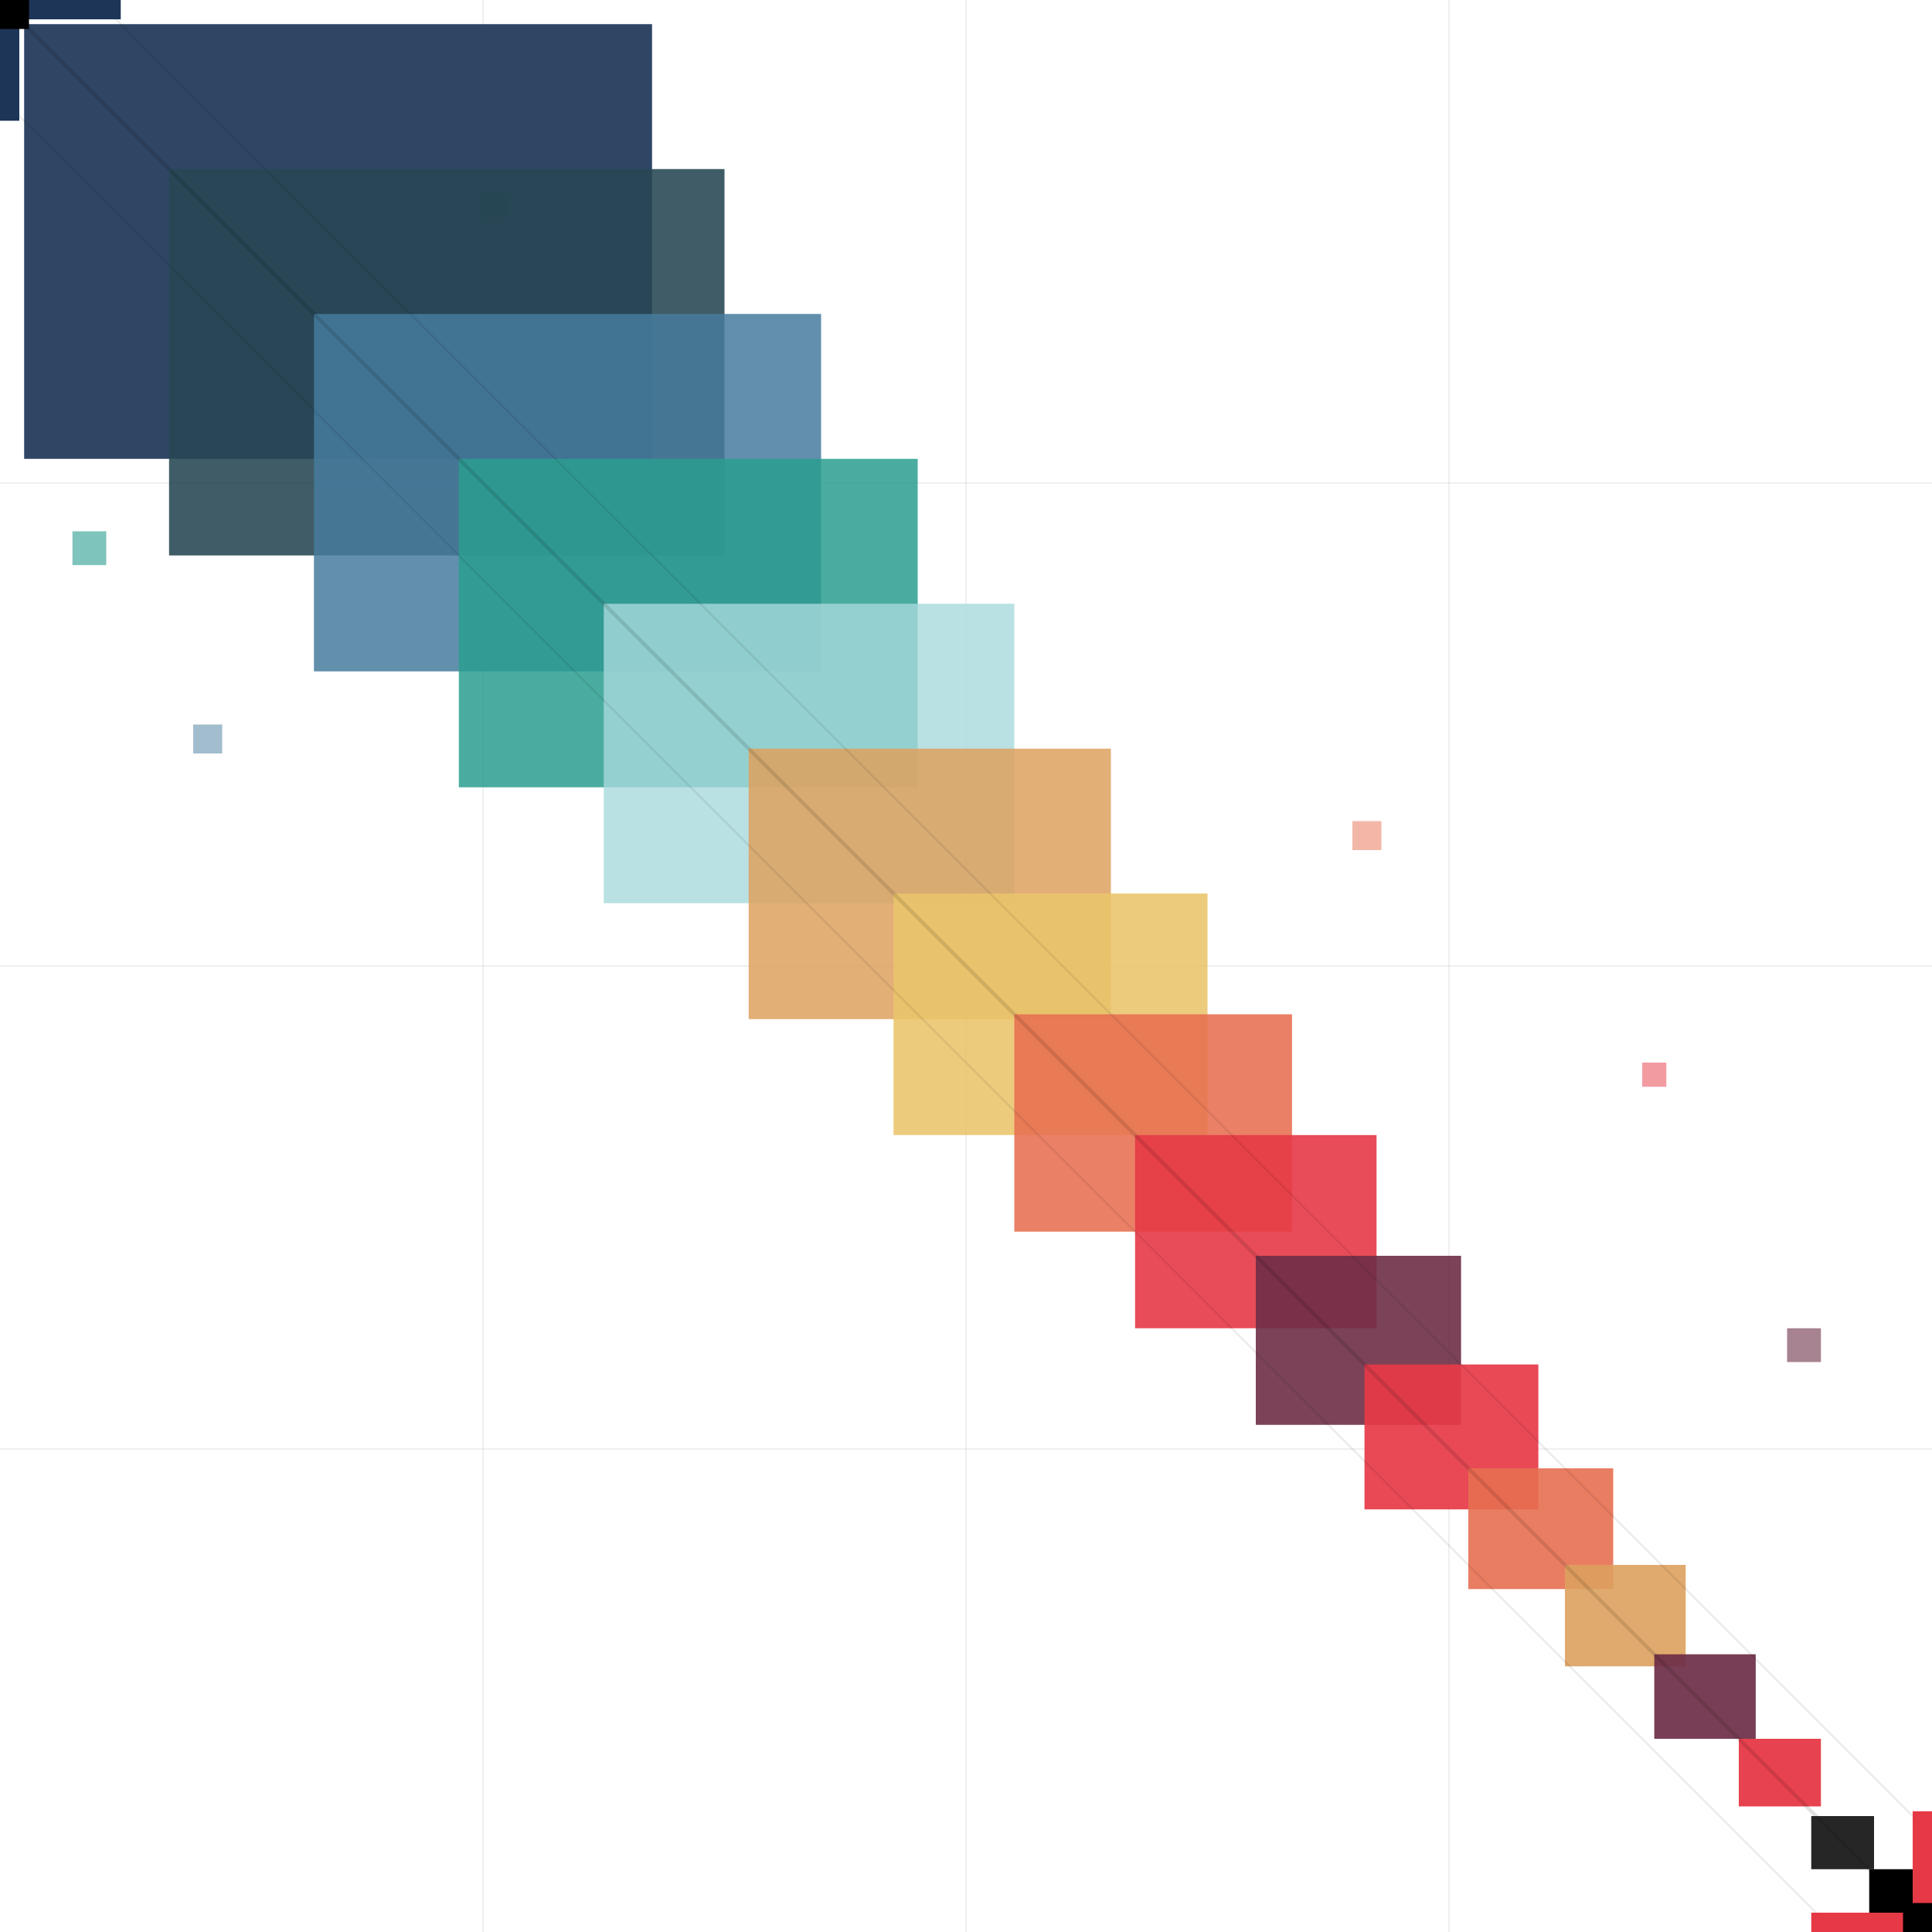
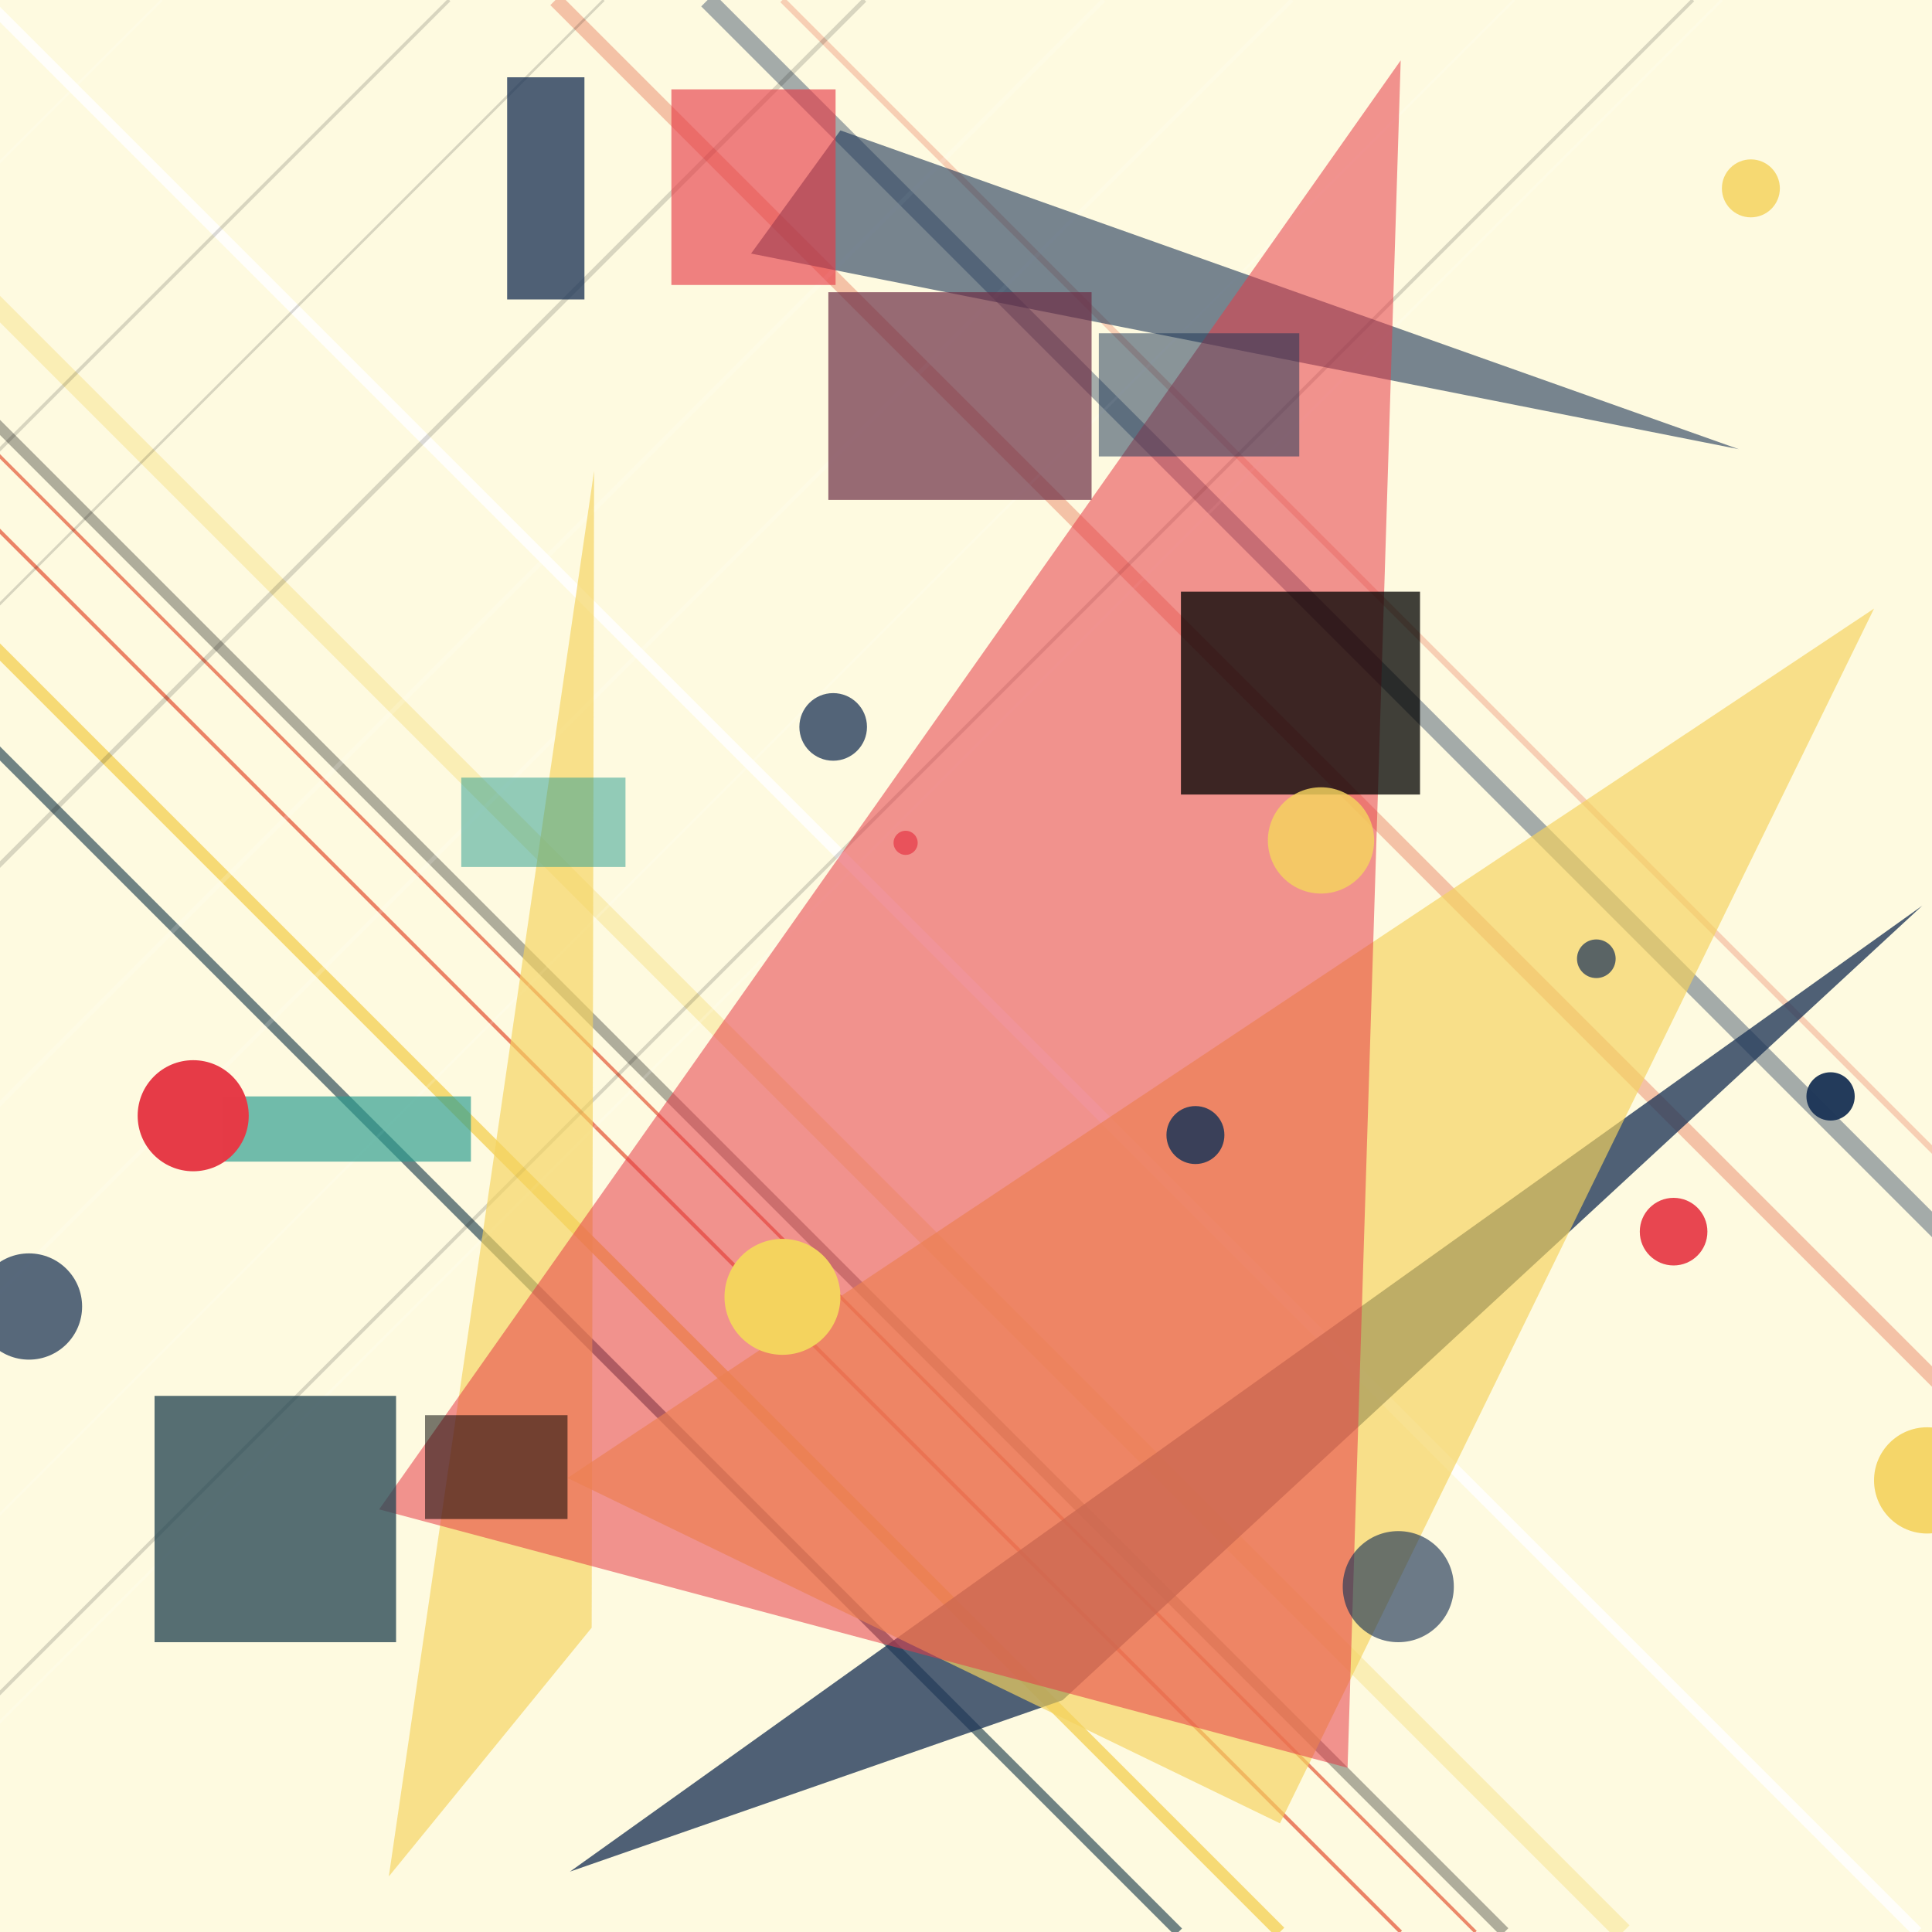
<svg xmlns="http://www.w3.org/2000/svg" viewBox="0 0 800 800" width="800" height="800">
-   <rect x="0" y="0" width="800" height="800" fill="#FFFFFF" />
-   <line x1="0" y1="200" x2="800" y2="200" stroke="#000000" stroke-width="0.5" opacity="0.08" />
-   <line x1="0" y1="400" x2="800" y2="400" stroke="#000000" stroke-width="0.5" opacity="0.08" />
-   <line x1="0" y1="600" x2="800" y2="600" stroke="#000000" stroke-width="0.5" opacity="0.08" />
-   <line x1="200" y1="0" x2="200" y2="800" stroke="#000000" stroke-width="0.5" opacity="0.08" />
-   <line x1="400" y1="0" x2="400" y2="800" stroke="#000000" stroke-width="0.5" opacity="0.08" />
-   <line x1="600" y1="0" x2="600" y2="800" stroke="#000000" stroke-width="0.5" opacity="0.08" />
-   <rect x="10" y="10" width="260" height="180" fill="#1D3557" opacity="0.92" />
-   <rect x="70" y="70" width="230" height="160" fill="#264653" opacity="0.88" />
-   <rect x="130" y="130" width="210" height="148" fill="#457B9D" opacity="0.85" />
-   <rect x="190" y="190" width="190" height="136" fill="#2A9D8F" opacity="0.85" />
-   <rect x="250" y="250" width="170" height="124" fill="#A8DADC" opacity="0.8" />
-   <rect x="310" y="310" width="150" height="112" fill="#DDA15E" opacity="0.85" />
-   <rect x="370" y="370" width="130" height="100" fill="#E9C46A" opacity="0.88" />
-   <rect x="420" y="420" width="115" height="90" fill="#E76F51" opacity="0.88" />
-   <rect x="470" y="470" width="100" height="80" fill="#E63946" opacity="0.9" />
-   <rect x="520" y="520" width="85" height="70" fill="#6D2E46" opacity="0.9" />
-   <rect x="565" y="565" width="72" height="60" fill="#E63946" opacity="0.92" />
-   <rect x="608" y="608" width="60" height="50" fill="#E76F51" opacity="0.9" />
-   <rect x="648" y="648" width="50" height="42" fill="#DDA15E" opacity="0.9" />
-   <rect x="685" y="685" width="42" height="35" fill="#6D2E46" opacity="0.92" />
-   <rect x="720" y="720" width="34" height="28" fill="#E63946" opacity="0.95" />
-   <rect x="750" y="752" width="26" height="22" fill="#000000" opacity="0.85" />
-   <rect x="774" y="774" width="18" height="18" fill="#000000" />
-   <line x1="0" y1="0" x2="800" y2="800" stroke="#000000" stroke-width="1.5" opacity="0.12" />
-   <line x1="40" y1="0" x2="800" y2="760" stroke="#000000" stroke-width="0.8" opacity="0.08" />
-   <line x1="0" y1="40" x2="760" y2="800" stroke="#000000" stroke-width="0.8" opacity="0.08" />
-   <rect x="0" y="0" width="50" height="8" fill="#1D3557" />
-   <rect x="0" y="0" width="8" height="50" fill="#1D3557" />
-   <rect x="750" y="792" width="50" height="8" fill="#E63946" />
-   <rect x="792" y="750" width="8" height="50" fill="#E63946" />
-   <rect x="30" y="220" width="14" height="14" fill="#2A9D8F" opacity="0.6" />
-   <rect x="80" y="300" width="12" height="12" fill="#457B9D" opacity="0.5" />
-   <rect x="200" y="80" width="10" height="10" fill="#264653" opacity="0.5" />
-   <rect x="560" y="340" width="12" height="12" fill="#E76F51" opacity="0.5" />
-   <rect x="680" y="440" width="10" height="10" fill="#E63946" opacity="0.5" />
-   <rect x="740" y="550" width="14" height="14" fill="#6D2E46" opacity="0.6" />
-   <rect x="0" y="0" width="12" height="12" fill="#000000" />
-   <rect x="788" y="788" width="12" height="12" fill="#000000" />
+   <rect x="0" y="0" width="800" height="800" fill="#FEFAE0" opacity="1.00" />
+   <line x1="293" y1="0" x2="1093" y2="800" stroke="#1D3557" stroke-width="7.492" opacity="0.40" />
+   <line x1="324" y1="0" x2="1124" y2="800" stroke="#E76F51" stroke-width="2.518" opacity="0.31" />
+   <line x1="-6" y1="0" x2="794" y2="800" stroke="#FFFFFF" stroke-width="4.479" opacity="0.84" />
+   <line x1="-312" y1="0" x2="488" y2="800" stroke="#264653" stroke-width="4.109" opacity="0.66" />
+   <line x1="-220" y1="0" x2="580" y2="800" stroke="#E76F51" stroke-width="1.547" opacity="0.85" />
+   <line x1="-128" y1="0" x2="672" y2="800" stroke="#F4D35E" stroke-width="7.782" opacity="0.33" />
+   <line x1="-189" y1="0" x2="611" y2="800" stroke="#E76F51" stroke-width="1.352" opacity="0.82" />
+   <line x1="-177" y1="0" x2="623" y2="800" stroke="#000000" stroke-width="4.434" opacity="0.31" />
+   <line x1="230" y1="0" x2="1030" y2="800" stroke="#E76F51" stroke-width="5.999" opacity="0.40" />
+   <line x1="-270" y1="0" x2="530" y2="800" stroke="#F4D35E" stroke-width="5.044" opacity="0.82" />
+   <line x1="701" y1="0" x2="-99" y2="800" stroke="#000000" stroke-width="1.457" opacity="0.15" />
+   <line x1="535" y1="0" x2="-265" y2="800" stroke="#FFFFFF" stroke-width="1.728" opacity="0.15" />
+   <line x1="358" y1="0" x2="-442" y2="800" stroke="#000000" stroke-width="1.932" opacity="0.15" />
+   <line x1="67" y1="0" x2="-733" y2="800" stroke="#FFFFFF" stroke-width="1.071" opacity="0.15" />
+   <line x1="186" y1="0" x2="-614" y2="800" stroke="#000000" stroke-width="1.398" opacity="0.15" />
+   <line x1="627" y1="0" x2="-173" y2="800" stroke="#FFFFFF" stroke-width="1.075" opacity="0.15" />
+   <line x1="457" y1="0" x2="-343" y2="800" stroke="#FFFFFF" stroke-width="1.873" opacity="0.15" />
+   <line x1="713" y1="0" x2="-87" y2="800" stroke="#FFFFFF" stroke-width="1.143" opacity="0.15" />
+   <line x1="250" y1="0" x2="-550" y2="800" stroke="#000000" stroke-width="1.049" opacity="0.15" />
+   <polygon points="440,704 236,775 796,375" fill="#1D3557" opacity="0.78" />
+   <polygon points="311,105 348,54 720,186" fill="#1D3557" opacity="0.60" />
+   <polygon points="161,777 245,674 246,195" fill="#F4D35E" opacity="0.66" />
+   <polygon points="776,252 530,755 235,612" fill="#F4D35E" opacity="0.67" />
+   <polygon points="558,732 157,625 580,25" fill="#E63946" opacity="0.54" />
+   <rect x="455" y="138" width="83" height="51" fill="#1D3557" opacity="0.52" />
+   <rect x="64" y="578" width="100" height="102" fill="#264653" opacity="0.78" />
+   <rect x="210" y="32" width="32" height="92" fill="#1D3557" opacity="0.78" />
+   <rect x="278" y="37" width="68" height="81" fill="#E63946" opacity="0.63" />
+   <rect x="489" y="245" width="99" height="84" fill="#000000" opacity="0.75" />
+   <rect x="343" y="121" width="109" height="86" fill="#6D2E46" opacity="0.71" />
+   <rect x="92" y="454" width="103" height="27" fill="#2A9D8F" opacity="0.67" />
+   <rect x="191" y="322" width="68" height="37" fill="#2A9D8F" opacity="0.51" />
+   <rect x="176" y="586" width="59" height="43" fill="#000000" opacity="0.52" />
+   <circle cx="495" cy="470" r="12" fill="#1D3557" opacity="0.86" />
+   <circle cx="375" cy="349" r="5" fill="#E63946" opacity="0.71" />
+   <circle cx="547" cy="348" r="22" fill="#F4D35E" opacity="0.83" />
+   <circle cx="80" cy="462" r="23" fill="#E63946" opacity="0.99" />
+   <circle cx="758" cy="454" r="10" fill="#1D3557" opacity="0.97" />
+   <circle cx="693" cy="510" r="14" fill="#E63946" opacity="0.93" />
+   <circle cx="345" cy="301" r="14" fill="#1D3557" opacity="0.76" />
+   <circle cx="798" cy="613" r="22" fill="#F4D35E" opacity="0.92" />
+   <circle cx="12" cy="541" r="22" fill="#1D3557" opacity="0.74" />
+   <circle cx="324" cy="537" r="24" fill="#F4D35E" opacity="1.00" />
+   <circle cx="579" cy="657" r="23" fill="#1D3557" opacity="0.65" />
+   <circle cx="725" cy="78" r="12" fill="#F4D35E" opacity="0.84" />
+   <circle cx="661" cy="397" r="8" fill="#1D3557" opacity="0.72" />
</svg>
